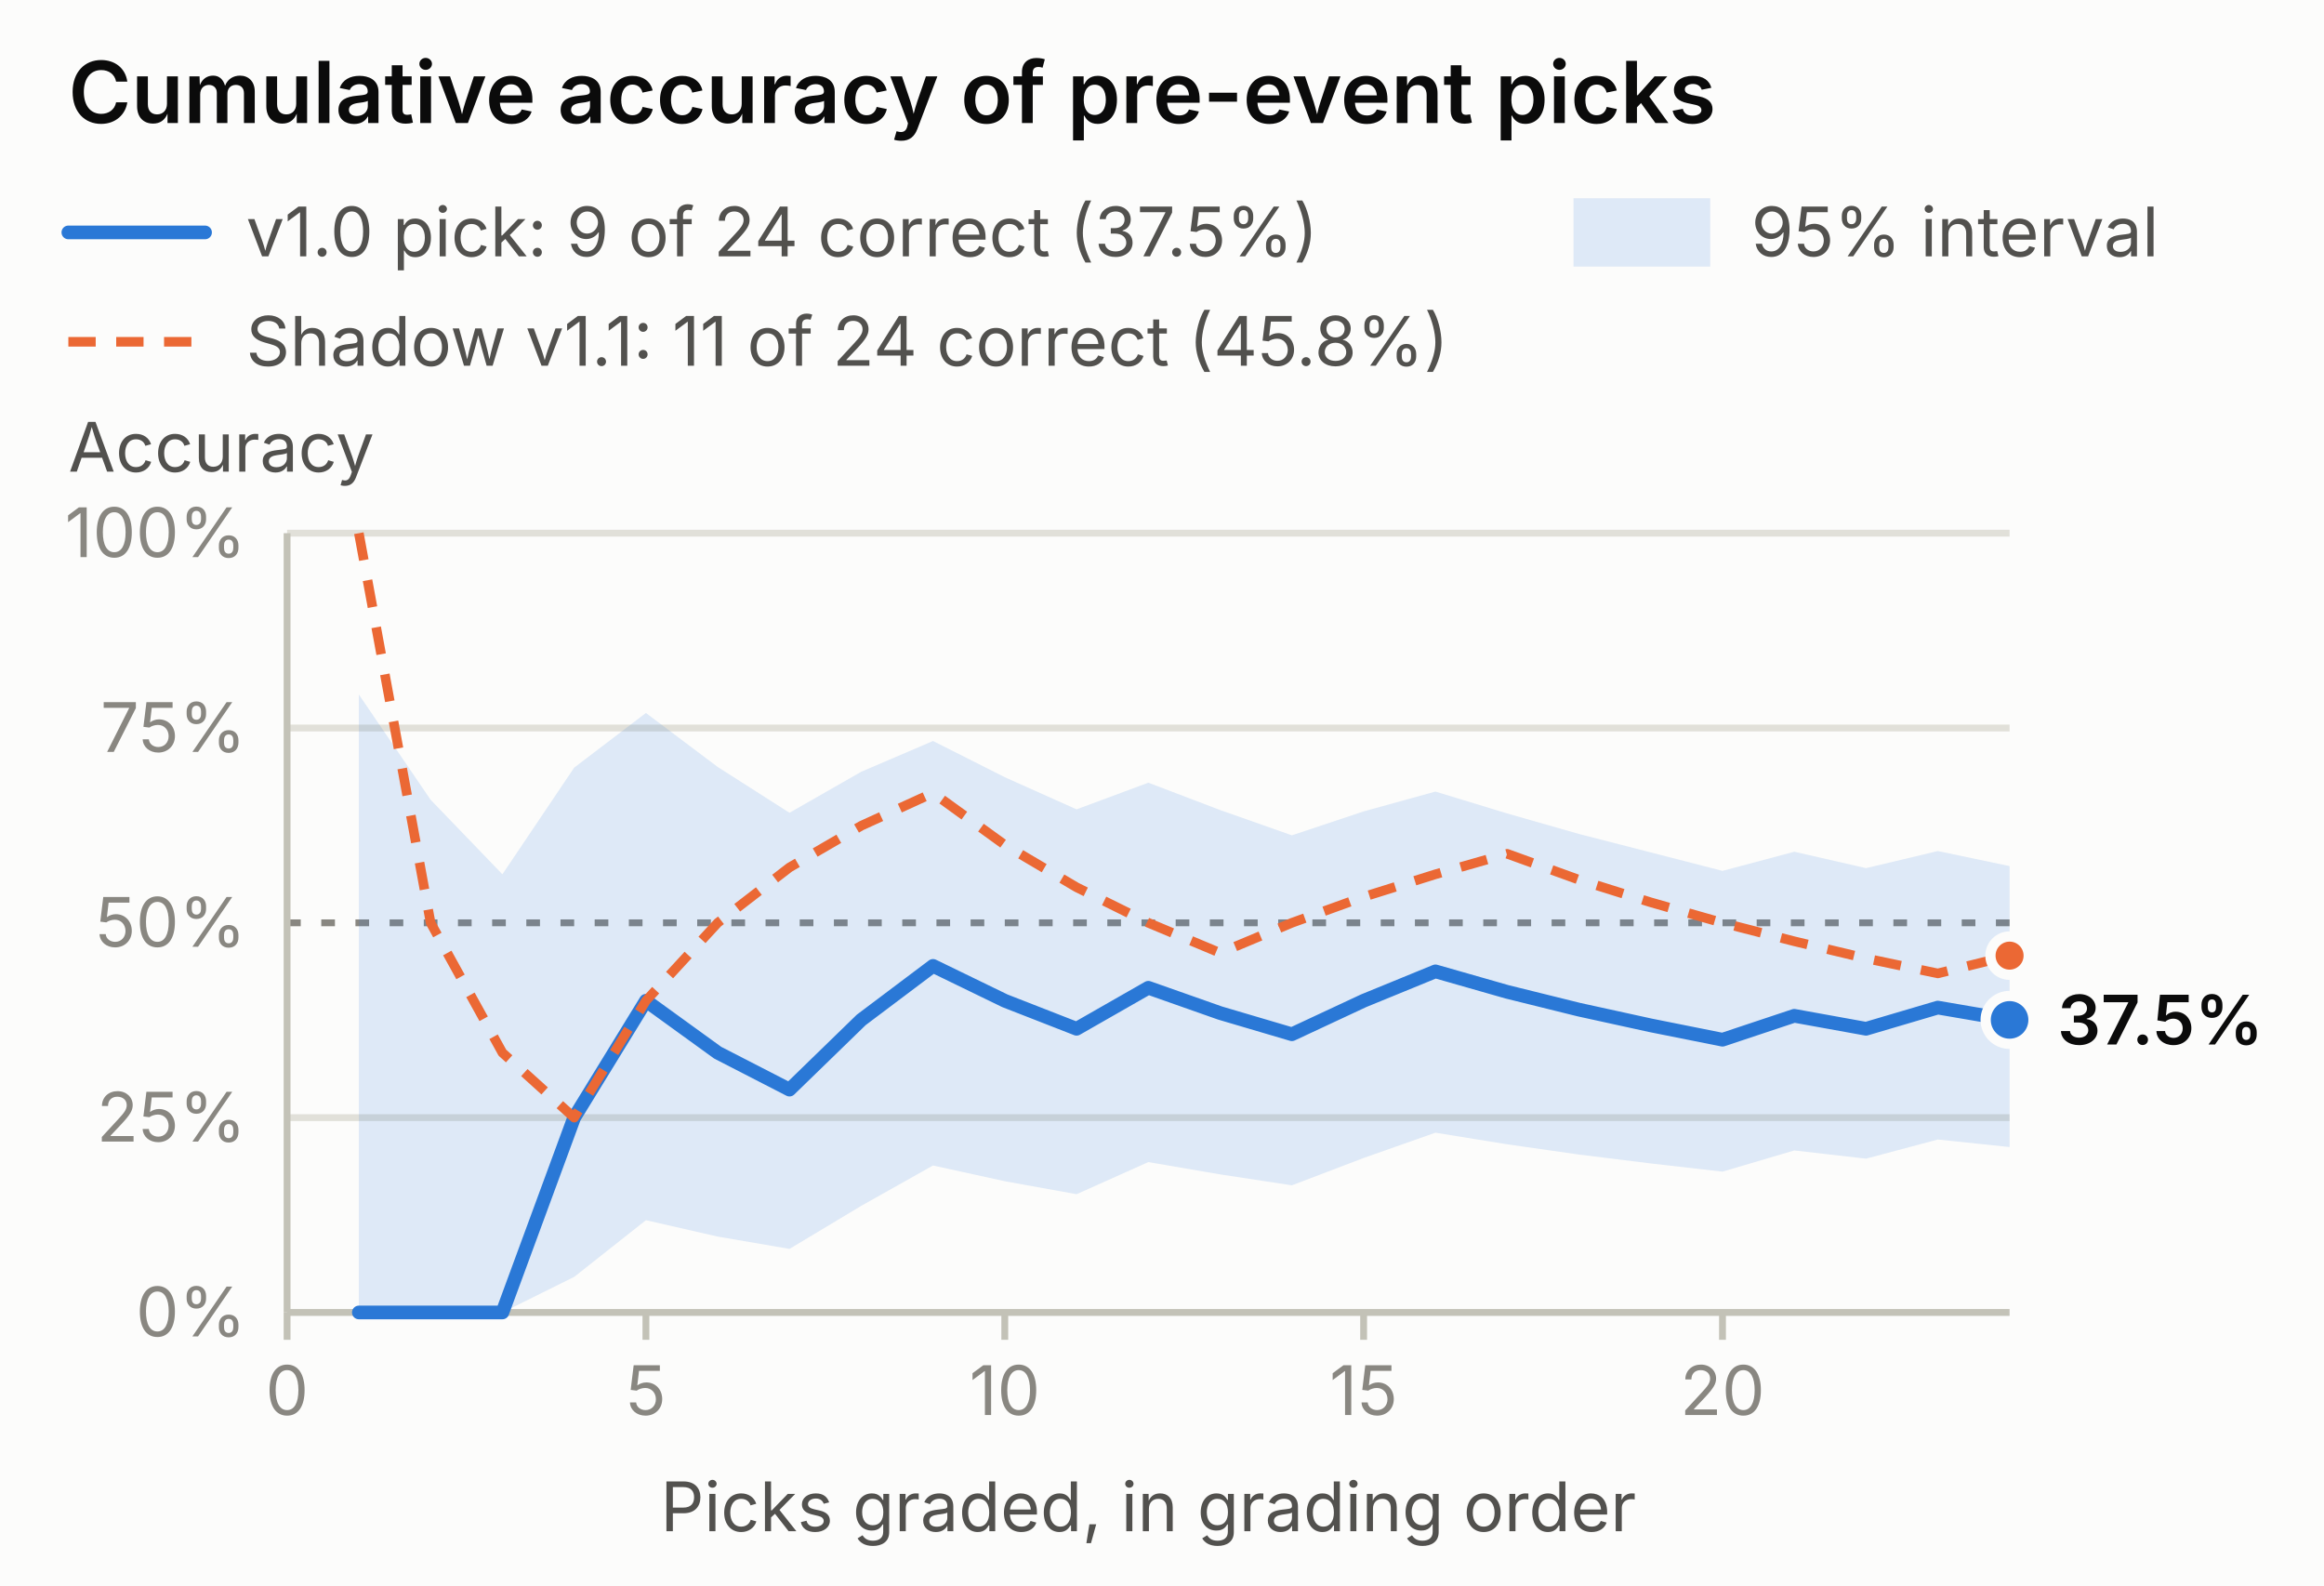
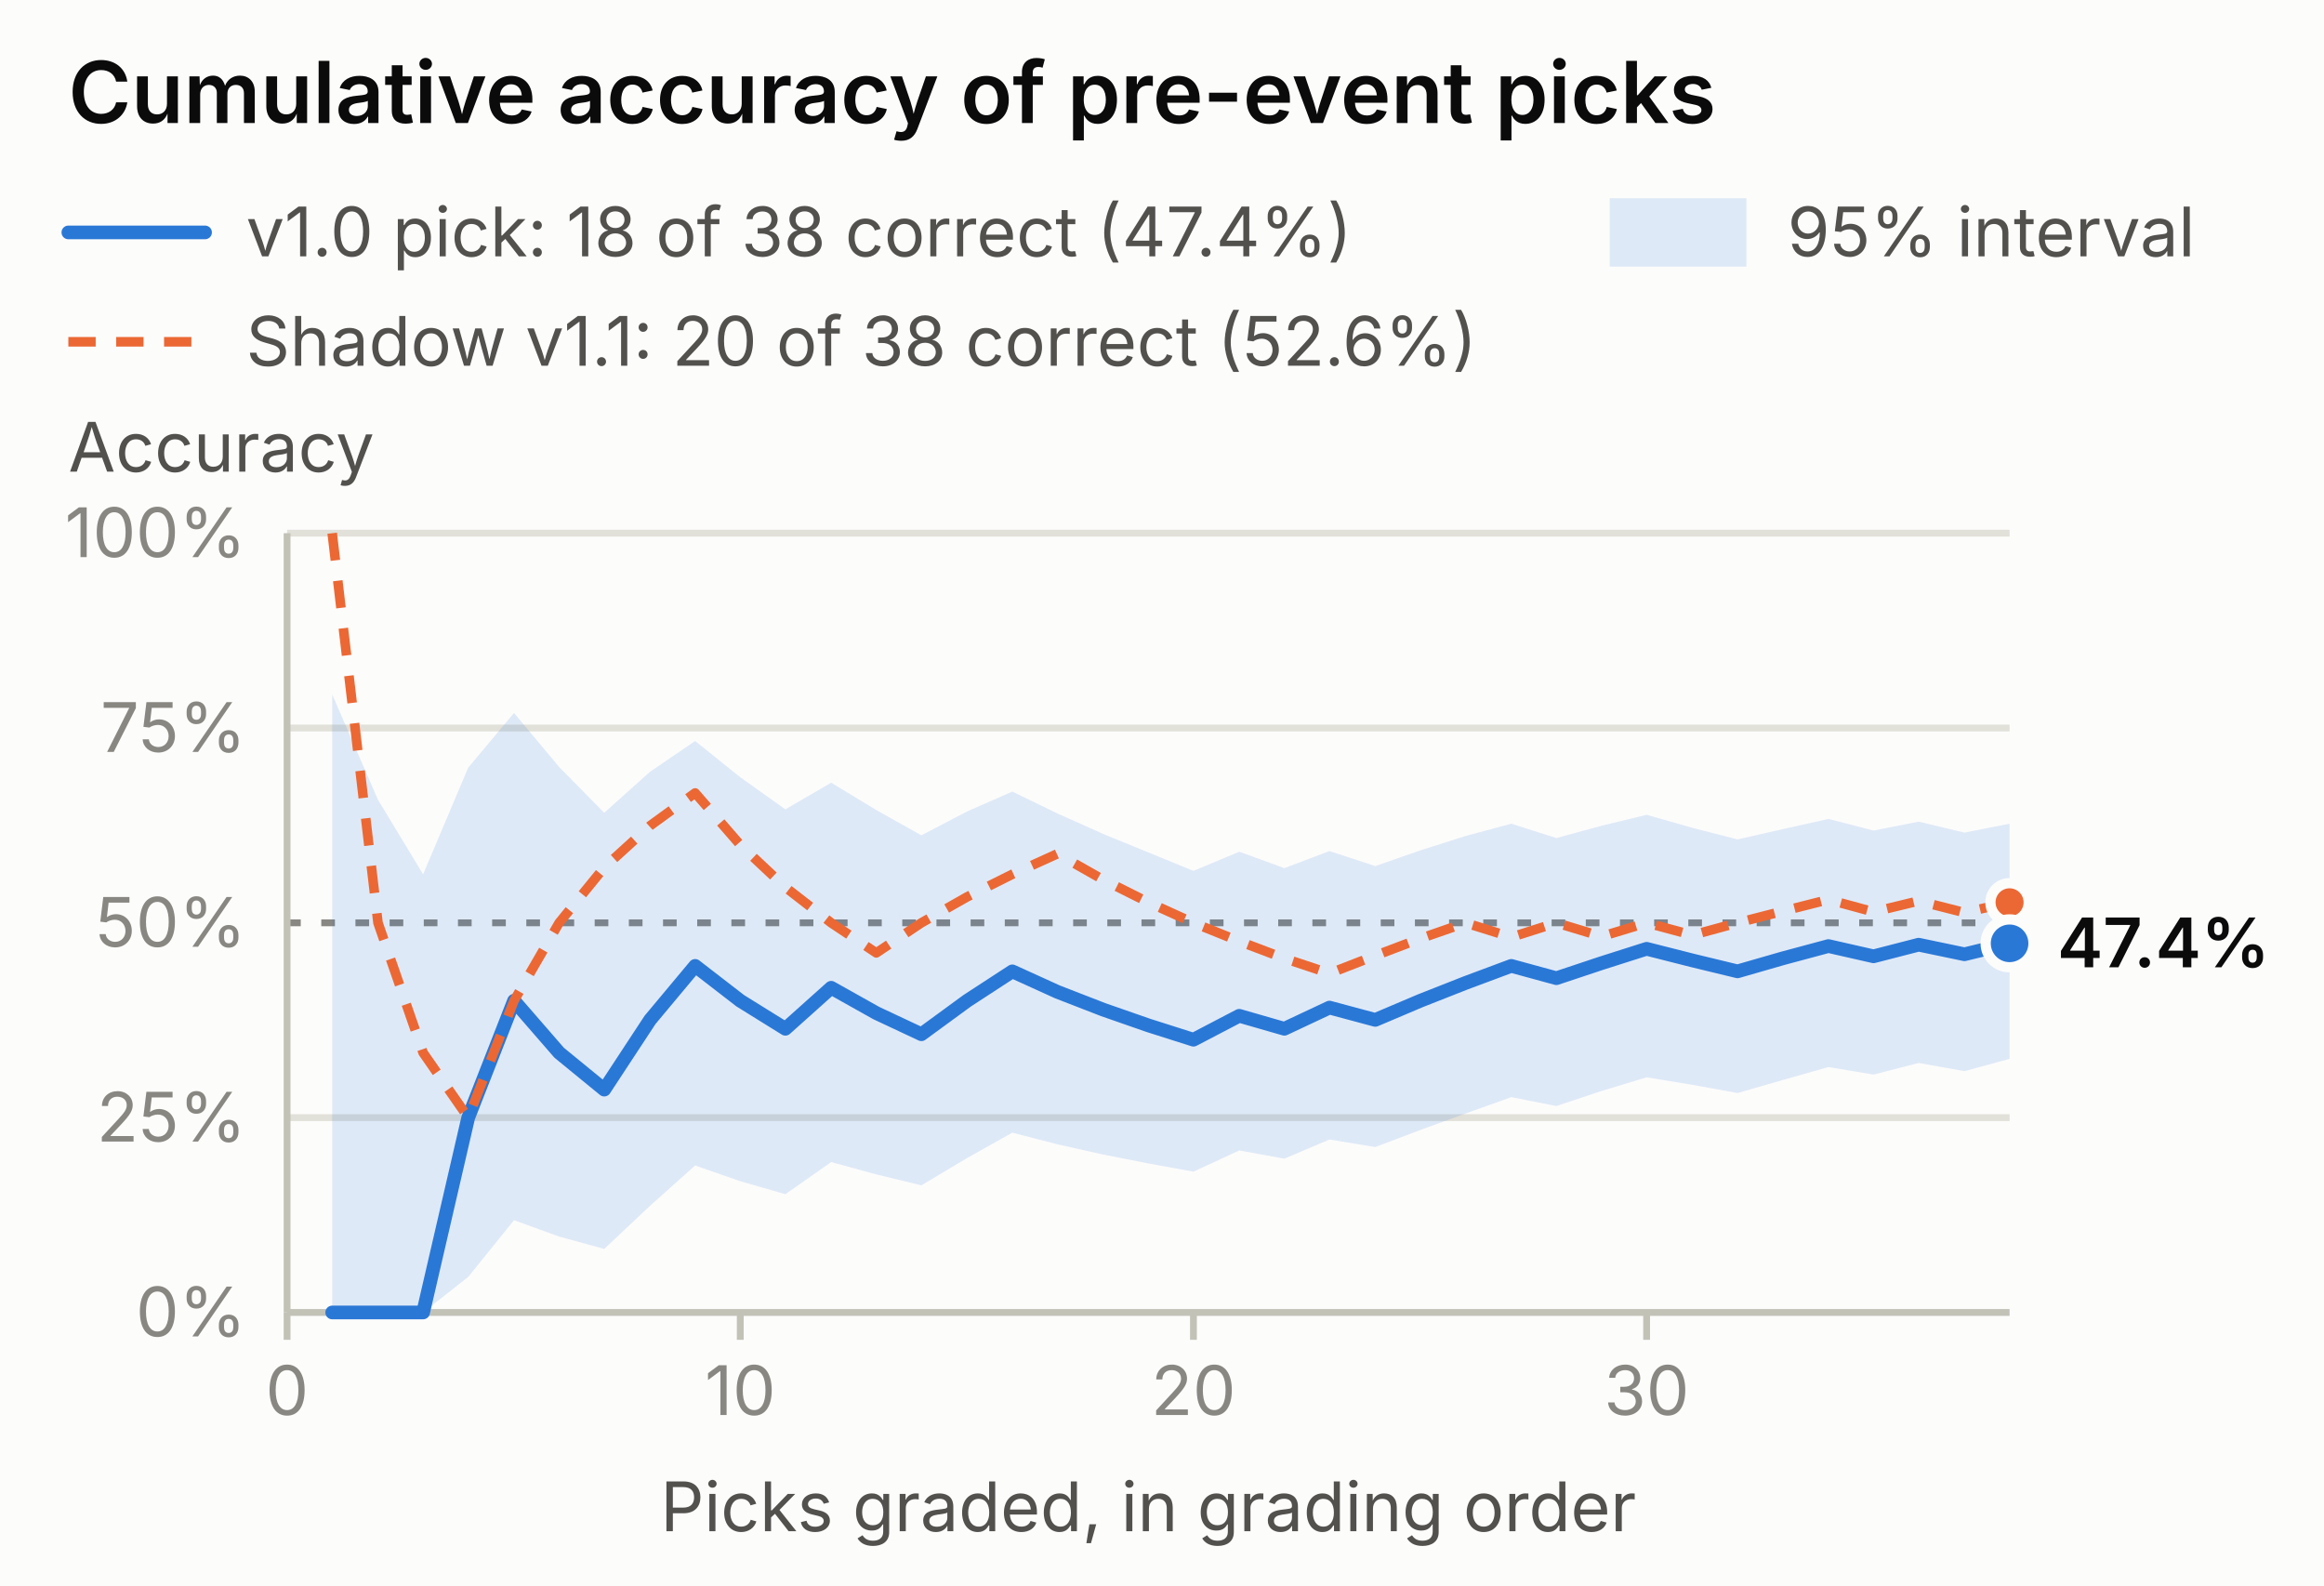
<svg xmlns="http://www.w3.org/2000/svg" viewBox="0 0 340 232" role="img" aria-labelledby="pk-title pk-desc" style="width:100%;height:auto;display:block" font-family="system-ui, -apple-system, Segoe UI, sans-serif">
  <rect width="340" height="232" fill="#fcfcfb" />
  <text x="10" y="18" font-size="12.5" font-weight="600" fill="#0b0b0b">Cumulative accuracy of pre-event picks</text>
  <line x1="10" y1="34" x2="30" y2="34" stroke="#2a78d6" stroke-width="2" stroke-linecap="round" />
-   <text x="36" y="37.5" font-size="10" fill="#52514e">v1.0 pick: 9 of 24 correct (37.5%)</text>
-   <rect x="230.2" y="29" width="20" height="10" fill="#2a78d6" fill-opacity="0.14" />
-   <text x="256.2" y="37.5" font-size="10" fill="#52514e">95% interval</text>
+   <text x="36" y="37.5" font-size="10" fill="#52514e">v1.0 pick: 18 of 38 correct (47.4%)</text>
+   <rect x="235.5" y="29" width="20" height="10" fill="#2a78d6" fill-opacity="0.14" />
+   <text x="261.5" y="37.5" font-size="10" fill="#52514e">95% interval</text>
  <line x1="10" y1="50" x2="30" y2="50" stroke="#eb6834" stroke-width="1.4" stroke-dasharray="4 3" />
-   <text x="36" y="53.5" font-size="10" fill="#52514e">Shadow v1.1: 11 of 24 correct (45.8%)</text>
+   <text x="36" y="53.5" font-size="10" fill="#52514e">Shadow v1.1: 20 of 38 correct (52.6%)</text>
  <text x="10" y="69" font-size="10" fill="#52514e">Accuracy</text>
  <text x="36" y="195.5" font-size="10" text-anchor="end" fill="#898781">0%</text>
  <line x1="42" y1="163.5" x2="294" y2="163.5" stroke="#e1e0d9" stroke-width="1" />
  <text x="36" y="167.0" font-size="10" text-anchor="end" fill="#898781">25%</text>
  <line x1="42" y1="135.0" x2="294" y2="135.0" stroke="#898781" stroke-width="1" stroke-dasharray="2 3" />
  <text x="36" y="138.5" font-size="10" text-anchor="end" fill="#898781">50%</text>
  <line x1="42" y1="106.5" x2="294" y2="106.5" stroke="#e1e0d9" stroke-width="1" />
  <text x="36" y="110.0" font-size="10" text-anchor="end" fill="#898781">75%</text>
  <line x1="42" y1="78.0" x2="294" y2="78.0" stroke="#e1e0d9" stroke-width="1" />
  <text x="36" y="81.5" font-size="10" text-anchor="end" fill="#898781">100%</text>
  <line x1="42.0" y1="192" x2="42.0" y2="196" stroke="#c3c2b7" stroke-width="1" />
  <text x="42.0" y="207" font-size="10" text-anchor="middle" fill="#898781">0</text>
-   <line x1="94.5" y1="192" x2="94.5" y2="196" stroke="#c3c2b7" stroke-width="1" />
-   <text x="94.5" y="207" font-size="10" text-anchor="middle" fill="#898781">5</text>
-   <line x1="147.0" y1="192" x2="147.0" y2="196" stroke="#c3c2b7" stroke-width="1" />
-   <text x="147.0" y="207" font-size="10" text-anchor="middle" fill="#898781">10</text>
-   <line x1="199.5" y1="192" x2="199.5" y2="196" stroke="#c3c2b7" stroke-width="1" />
-   <text x="199.5" y="207" font-size="10" text-anchor="middle" fill="#898781">15</text>
-   <line x1="252.0" y1="192" x2="252.0" y2="196" stroke="#c3c2b7" stroke-width="1" />
-   <text x="252.0" y="207" font-size="10" text-anchor="middle" fill="#898781">20</text>
+   <line x1="108.3" y1="192" x2="108.3" y2="196" stroke="#c3c2b7" stroke-width="1" />
+   <text x="108.3" y="207" font-size="10" text-anchor="middle" fill="#898781">10</text>
+   <line x1="174.6" y1="192" x2="174.6" y2="196" stroke="#c3c2b7" stroke-width="1" />
+   <text x="174.6" y="207" font-size="10" text-anchor="middle" fill="#898781">20</text>
+   <line x1="240.9" y1="192" x2="240.9" y2="196" stroke="#c3c2b7" stroke-width="1" />
+   <text x="240.9" y="207" font-size="10" text-anchor="middle" fill="#898781">30</text>
  <line x1="42" y1="78" x2="42" y2="192" stroke="#c3c2b7" stroke-width="1" />
  <line x1="42" y1="192" x2="294" y2="192" stroke="#c3c2b7" stroke-width="1" />
  <text x="168.0" y="224" font-size="10" text-anchor="middle" fill="#52514e">Picks graded, in grading order</text>
-   <polygon points="52.5,101.6 63.0,117.0 73.5,127.9 84.0,112.3 94.5,104.3 105.0,112.2 115.5,118.9 126.0,112.9 136.5,108.4 147.0,113.7 157.5,118.4 168.0,114.5 178.5,118.5 189.0,122.2 199.5,118.7 210.0,115.8 220.5,119.0 231.0,122.0 241.5,124.7 252.0,127.4 262.5,124.6 273.0,127.0 283.5,124.5 294.0,126.7 294.0,167.8 283.5,166.7 273.0,169.5 262.5,168.3 252.0,171.4 241.5,170.2 231.0,168.9 220.5,167.4 210.0,165.7 199.5,169.4 189.0,173.4 178.5,171.8 168.0,170.0 157.5,174.7 147.0,172.8 136.5,170.5 126.0,176.4 115.5,182.7 105.0,180.9 94.5,178.5 84.0,186.8 73.5,192.0 63.0,192.0 52.5,192.0" fill="#2a78d6" fill-opacity="0.14" />
-   <polyline points="52.5,192.0 63.0,192.0 73.5,192.0 84.0,163.5 94.5,146.4 105.0,154.0 115.5,159.4 126.0,149.2 136.5,141.3 147.0,146.4 157.5,150.5 168.0,144.5 178.5,148.2 189.0,151.3 199.5,146.4 210.0,142.1 220.5,145.1 231.0,147.7 241.5,150.0 252.0,152.1 262.5,148.6 273.0,150.5 283.5,147.4 294.0,149.2" fill="none" stroke="#2a78d6" stroke-width="2" stroke-linejoin="round" stroke-linecap="round" />
-   <polyline points="52.5,78.0 63.0,135.0 73.5,154.0 84.0,163.5 94.5,146.4 105.0,135.0 115.5,126.9 126.0,120.8 136.5,116.0 147.0,123.6 157.5,129.8 168.0,135.0 178.5,139.4 189.0,135.0 199.5,131.2 210.0,127.9 220.5,124.9 231.0,128.7 241.5,132.0 252.0,135.0 262.5,137.7 273.0,140.2 283.5,142.4 294.0,139.8" fill="none" stroke="#eb6834" stroke-width="1.4" stroke-dasharray="4 3" stroke-linejoin="round" />
-   <circle cx="294.0" cy="139.8" r="2.8" fill="#eb6834" stroke="#fcfcfb" stroke-width="1.5" />
-   <circle cx="294.0" cy="149.2" r="3.5" fill="#2a78d6" stroke="#fcfcfb" stroke-width="1.5" />
-   <text x="301.0" y="152.8" font-size="10" font-weight="600" fill="#0b0b0b">37.5%</text>
+   <polygon points="48.6,101.6 55.3,117.0 61.9,127.9 68.5,112.3 75.2,104.3 81.8,112.2 88.4,118.9 95.1,112.9 101.7,108.4 108.3,113.7 114.9,118.4 121.6,114.5 128.2,118.5 134.8,122.2 141.5,118.7 148.1,115.8 154.7,119.0 161.4,122.0 168.0,124.7 174.6,127.4 181.3,124.6 187.9,127.0 194.5,124.5 201.2,126.7 207.8,124.4 214.4,122.3 221.1,120.5 227.7,122.6 234.3,120.8 240.9,119.2 247.6,121.1 254.2,122.8 260.8,121.3 267.5,119.8 274.1,121.5 280.7,120.2 287.4,121.8 294.0,120.5 294.0,154.9 287.4,156.7 280.7,155.5 274.1,157.2 267.5,156.1 260.8,158.0 254.2,159.9 247.6,158.7 240.9,157.6 234.3,159.6 227.7,161.8 221.1,160.5 214.4,162.9 207.8,165.3 201.2,167.8 194.5,166.7 187.9,169.5 181.3,168.3 174.6,171.4 168.0,170.2 161.4,168.9 154.7,167.4 148.1,165.7 141.5,169.4 134.8,173.4 128.2,171.8 121.6,170.0 114.9,174.7 108.3,172.8 101.7,170.5 95.1,176.4 88.4,182.7 81.8,180.9 75.2,178.5 68.5,186.8 61.9,192.0 55.3,192.0 48.6,192.0" fill="#2a78d6" fill-opacity="0.14" />
+   <polyline points="48.6,192.0 55.3,192.0 61.9,192.0 68.5,163.5 75.2,146.4 81.8,154.0 88.4,159.4 95.1,149.2 101.7,141.3 108.3,146.4 114.9,150.5 121.6,144.5 128.2,148.2 134.8,151.3 141.5,146.4 148.1,142.1 154.7,145.1 161.4,147.7 168.0,150.0 174.6,152.1 181.3,148.6 187.9,150.5 194.5,147.4 201.2,149.2 207.8,146.4 214.4,143.8 221.1,141.3 227.7,143.1 234.3,140.9 240.9,138.8 247.6,140.5 254.2,142.1 260.8,140.2 267.5,138.4 274.1,139.9 280.7,138.2 287.4,139.6 294.0,138.0" fill="none" stroke="#2a78d6" stroke-width="2" stroke-linejoin="round" stroke-linecap="round" />
+   <polyline points="48.6,78.0 55.3,135.0 61.9,154.0 68.5,163.5 75.2,146.4 81.8,135.0 88.4,126.9 95.1,120.8 101.7,116.0 108.3,123.6 114.9,129.8 121.6,135.0 128.2,139.4 134.8,135.0 141.5,131.2 148.1,127.9 154.7,124.9 161.4,128.7 168.0,132.0 174.6,135.0 181.3,137.7 187.9,140.2 194.5,142.4 201.2,139.8 207.8,137.3 214.4,135.0 221.1,137.1 227.7,135.0 234.3,137.0 240.9,135.0 247.6,136.8 254.2,135.0 260.8,133.3 267.5,131.6 274.1,133.4 280.7,131.8 287.4,133.5 294.0,132.0" fill="none" stroke="#eb6834" stroke-width="1.4" stroke-dasharray="4 3" stroke-linejoin="round" />
+   <circle cx="294.0" cy="132.0" r="2.8" fill="#eb6834" stroke="#fcfcfb" stroke-width="1.5" />
+   <circle cx="294.0" cy="138.0" r="3.5" fill="#2a78d6" stroke="#fcfcfb" stroke-width="1.5" />
+   <text x="301.0" y="141.5" font-size="10" font-weight="600" fill="#0b0b0b">47.4%</text>
</svg>
